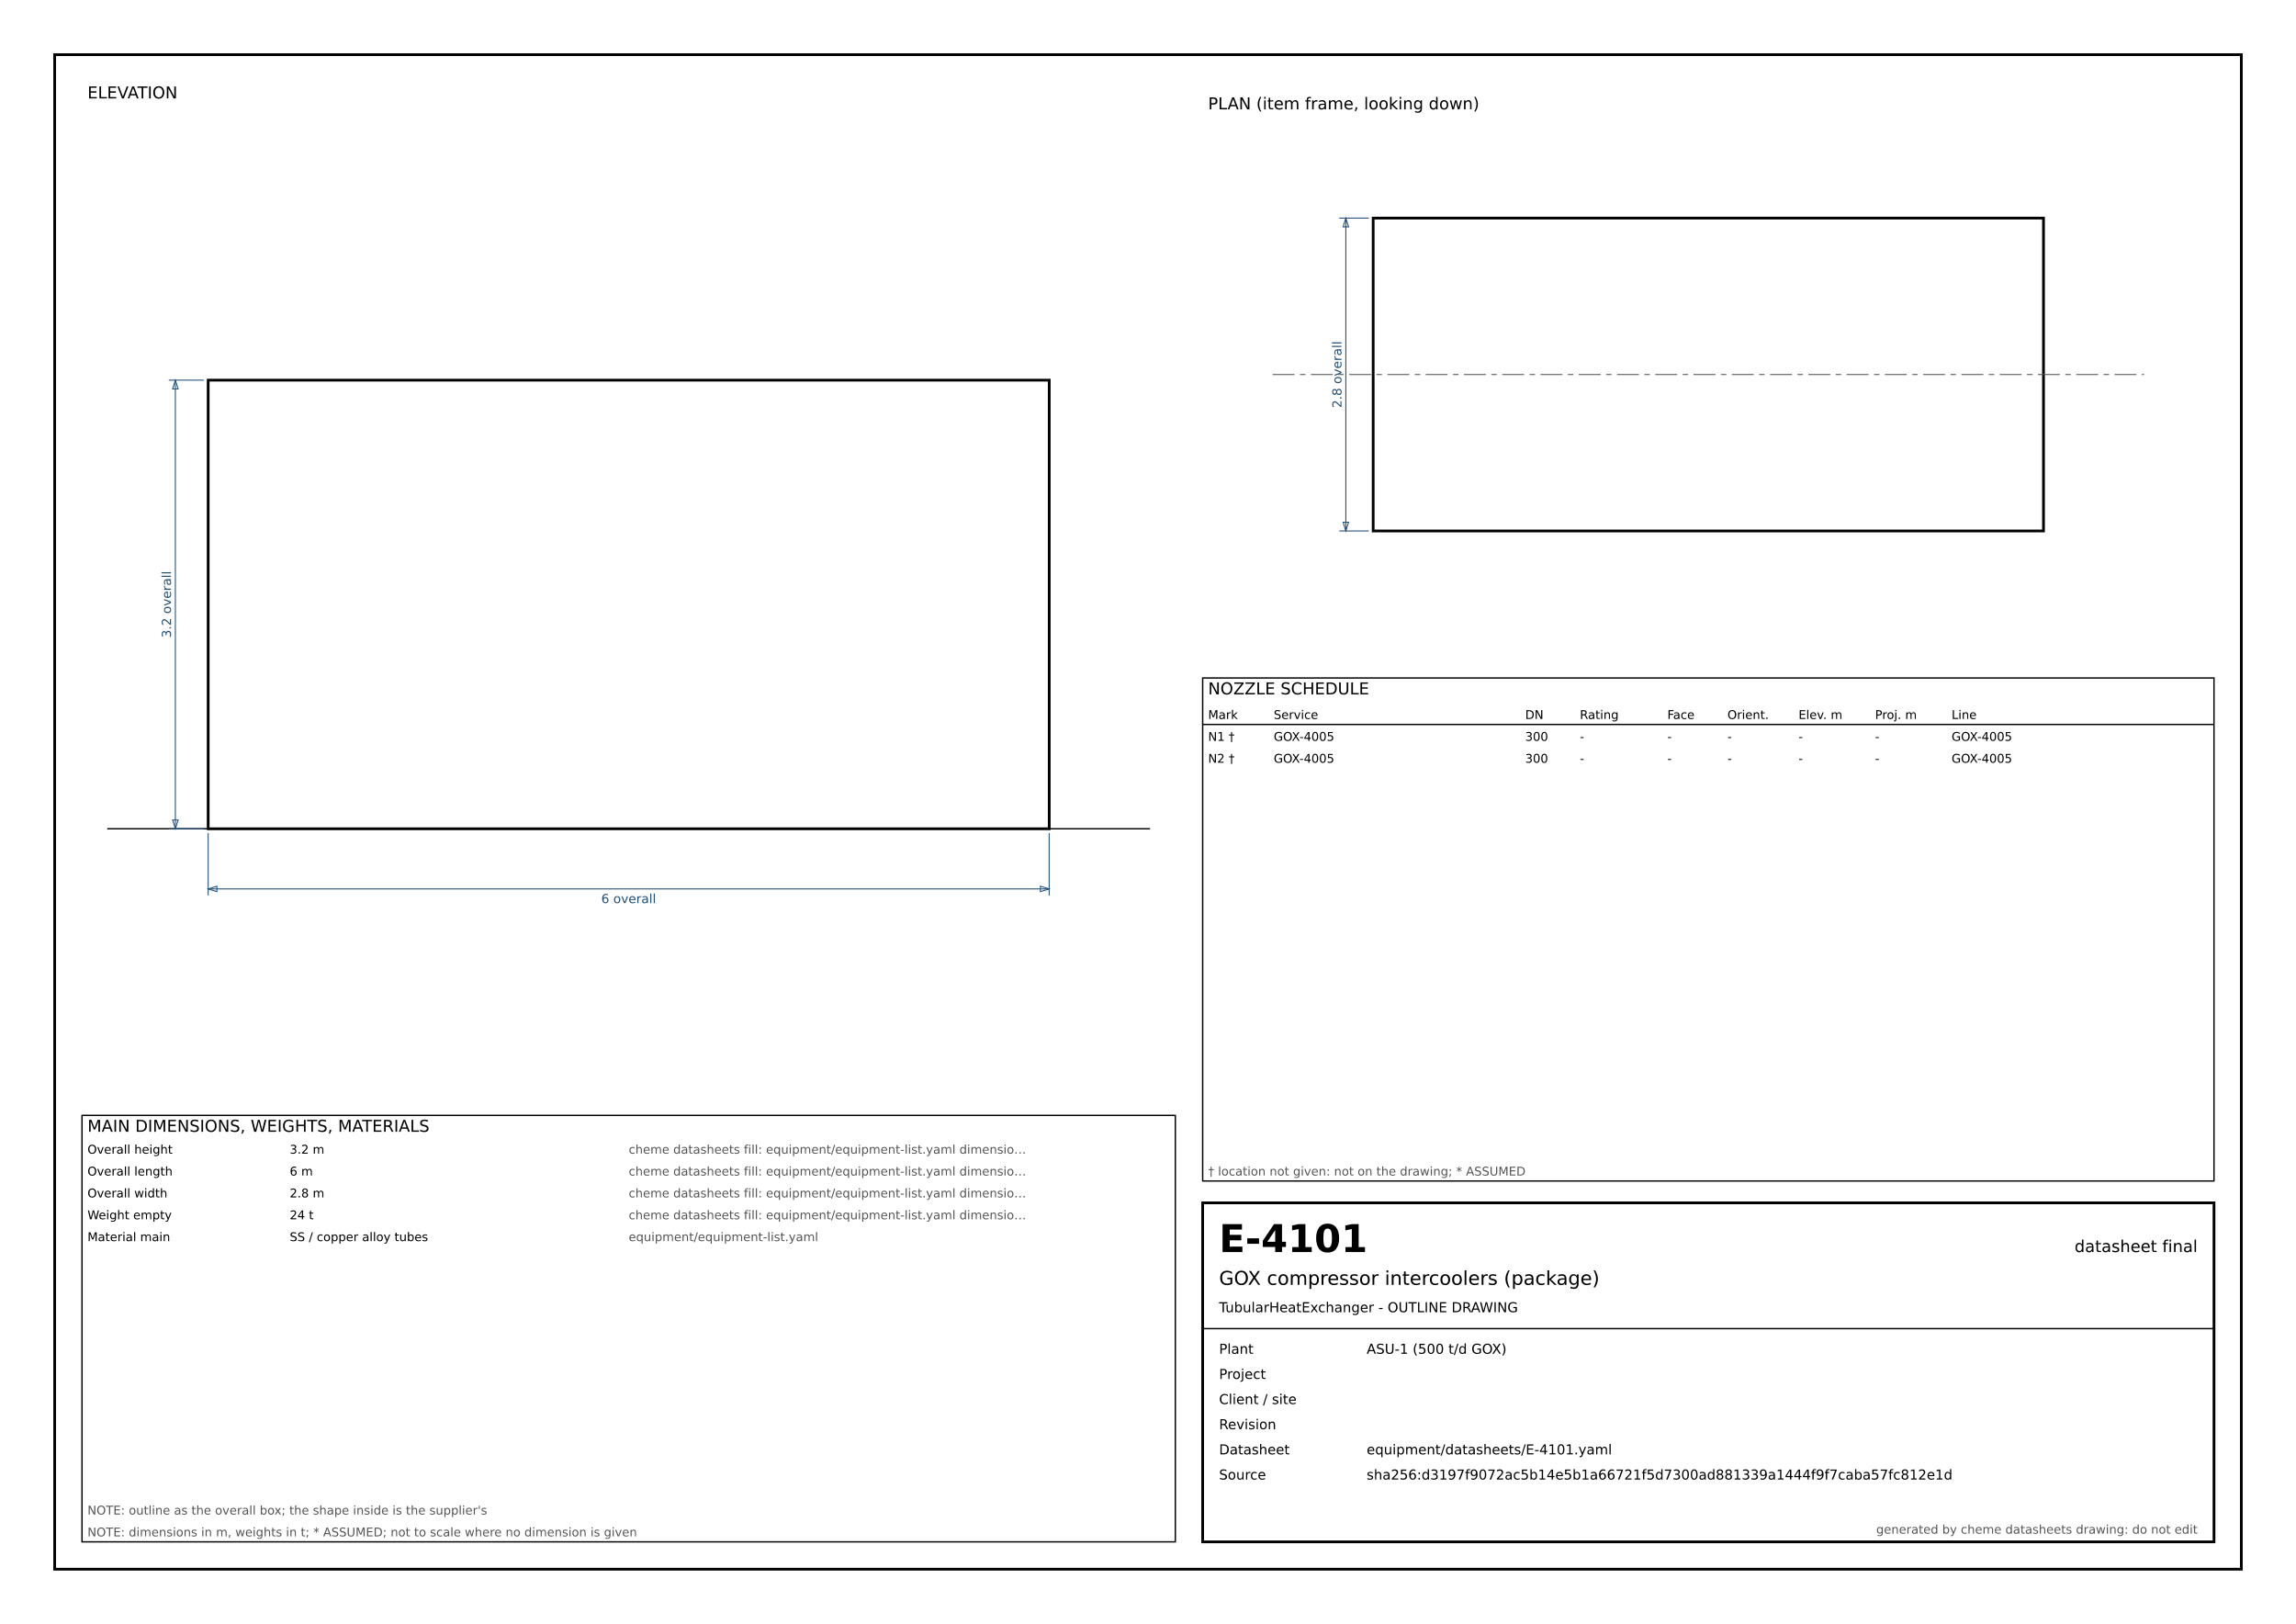
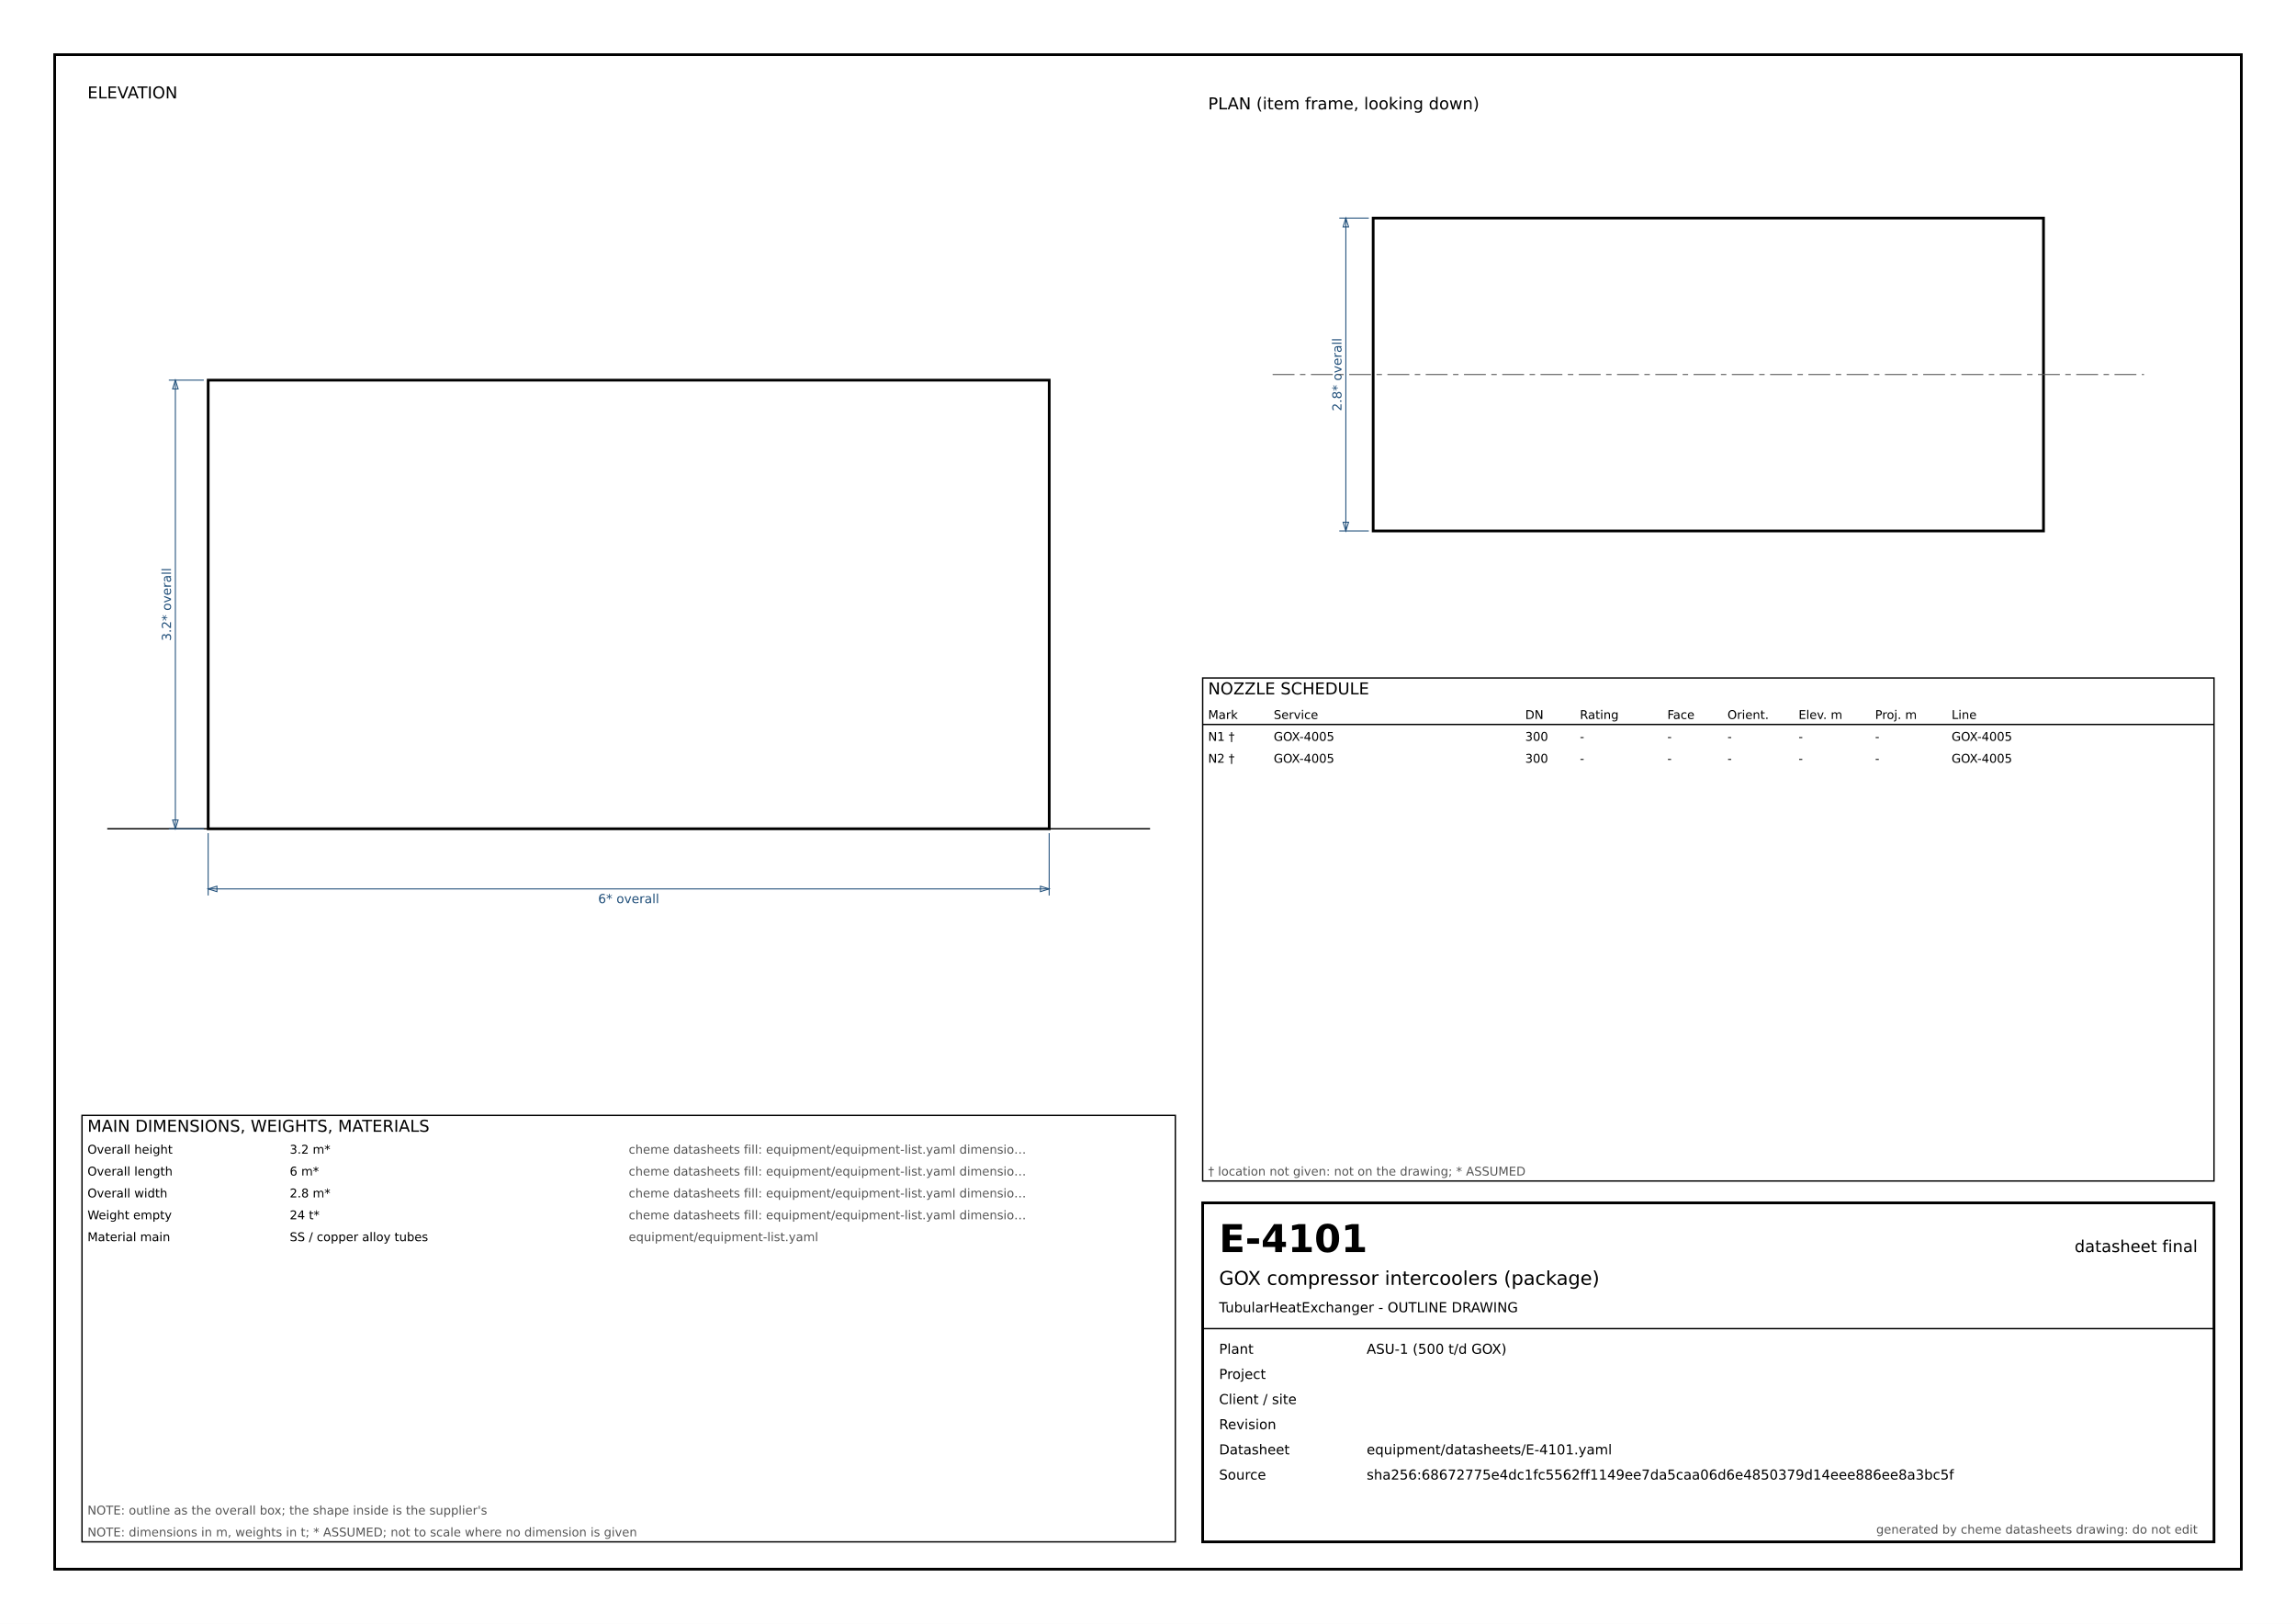
<svg xmlns="http://www.w3.org/2000/svg" width="420mm" height="297mm" viewBox="0 0 420 297">
  <style>
.frame{fill:none;stroke:#000;stroke-width:0.5}
.thin{fill:none;stroke:#000;stroke-width:0.25}
.outline{fill:#fff;stroke:#000;stroke-width:0.5}
.hidden{fill:none;stroke:#000;stroke-width:0.25;stroke-dasharray:1.5 1}
.centre{fill:none;stroke:#555;stroke-width:0.18;stroke-dasharray:4 1 1 1}
.tl{fill:none;stroke:#555;stroke-width:0.18;stroke-dasharray:2 1}
.dim{fill:none;stroke:#1f4e79;stroke-width:0.18}
.nozzle{fill:#fff;stroke:#b71c1c;stroke-width:0.35}
.section{fill:none;stroke:#2e7d32;stroke-width:0.25;stroke-dasharray:2 1}
text{font-family:'DejaVu Sans',Arial,Helvetica,sans-serif;fill:#000}
.t2{font-size:2.2px}.t25{font-size:2.5px}.t3{font-size:3px}.t35{font-size:3.5px}
.t5{font-size:5px;font-weight:bold}.t7{font-size:7px;font-weight:bold}
.dimt{font-size:2.3px;fill:#1f4e79}.nt{font-size:2.3px;fill:#b71c1c}
.note{font-size:2.2px;fill:#555}
.draft{font-size:40px;font-weight:bold;fill:#c62828;fill-opacity:0.12}
</style>
  <rect x="0" y="0" width="420" height="297" fill="#fff" />
  <rect x="10" y="10" width="400" height="277" class="frame" />
  <text x="16" y="18" class="t3" text-anchor="start">ELEVATION</text>
  <rect x="38.08" y="69.53" width="153.85" height="82.05" class="outline" />
  <line x1="19.62" y1="151.58" x2="210.38" y2="151.58" class="thin" />
  <line x1="38.08" y1="152.38" x2="38.08" y2="163.78" class="dim" />
  <line x1="191.92" y1="152.38" x2="191.92" y2="163.78" class="dim" />
  <line x1="38.08" y1="162.58" x2="191.92" y2="162.58" class="dim" />
  <path d="M38.08,162.58 l1.6,0.5 l0,-1 z" class="dim" />
  <path d="M191.92,162.58 l-1.6,0.5 l0,-1 z" class="dim" />
-   <text x="115" y="165.18" class="dimt" text-anchor="middle">6 overall</text>
+   <text x="115" y="165.18" class="dimt" text-anchor="middle">6* overall</text>
  <line x1="37.28" y1="151.58" x2="30.88" y2="151.58" class="dim" />
  <line x1="37.28" y1="69.53" x2="30.88" y2="69.53" class="dim" />
  <line x1="32.08" y1="151.58" x2="32.08" y2="69.53" class="dim" />
  <path d="M32.08,151.58 l0.5,-1.6 l-1,0 z" class="dim" />
  <path d="M32.08,69.53 l0.5,1.6 l-1,0 z" class="dim" />
-   <text x="31.28" y="110.55" class="dimt" text-anchor="middle" transform="rotate(-90 31.28 110.55)">3.2 overall</text>
+   <text x="31.28" y="110.55" class="dimt" text-anchor="middle" transform="rotate(-90 31.28 110.55)">3.2* overall</text>
  <rect x="251.19" y="39.89" width="122.62" height="57.22" class="outline" />
  <line x1="250.39" y1="97.11" x2="244.99" y2="97.11" class="dim" />
  <line x1="250.39" y1="39.89" x2="244.99" y2="39.89" class="dim" />
  <line x1="246.19" y1="97.11" x2="246.19" y2="39.89" class="dim" />
  <path d="M246.19,97.11 l0.5,-1.6 l-1,0 z" class="dim" />
  <path d="M246.19,39.89 l0.5,1.6 l-1,0 z" class="dim" />
-   <text x="245.39" y="68.5" class="dimt" text-anchor="middle" transform="rotate(-90 245.39 68.5)">2.8 overall</text>
+   <text x="245.39" y="68.5" class="dimt" text-anchor="middle" transform="rotate(-90 245.39 68.5)">2.8* overall</text>
  <line x1="232.8" y1="68.5" x2="392.2" y2="68.5" class="centre" />
  <text x="221" y="20" class="t3" text-anchor="start">PLAN (item frame, looking down)</text>
  <text x="221" y="127" class="t3" text-anchor="start">NOZZLE SCHEDULE</text>
  <text x="221" y="131.5" class="t2" text-anchor="start">Mark</text>
  <text x="233" y="131.5" class="t2" text-anchor="start">Service</text>
  <text x="279" y="131.5" class="t2" text-anchor="start">DN</text>
  <text x="289" y="131.5" class="t2" text-anchor="start">Rating</text>
  <text x="305" y="131.5" class="t2" text-anchor="start">Face</text>
  <text x="316" y="131.5" class="t2" text-anchor="start">Orient.</text>
  <text x="329" y="131.5" class="t2" text-anchor="start">Elev. m</text>
  <text x="343" y="131.5" class="t2" text-anchor="start">Proj. m</text>
  <text x="357" y="131.5" class="t2" text-anchor="start">Line</text>
  <line x1="220" y1="132.5" x2="405" y2="132.5" class="thin" />
  <text x="221" y="135.5" class="t2" text-anchor="start">N1 †</text>
  <text x="233" y="135.5" class="t2" text-anchor="start">GOX-4005</text>
  <text x="279" y="135.5" class="t2" text-anchor="start">300</text>
  <text x="289" y="135.5" class="t2" text-anchor="start">-</text>
  <text x="305" y="135.5" class="t2" text-anchor="start">-</text>
  <text x="316" y="135.5" class="t2" text-anchor="start">-</text>
  <text x="329" y="135.5" class="t2" text-anchor="start">-</text>
  <text x="343" y="135.5" class="t2" text-anchor="start">-</text>
  <text x="357" y="135.5" class="t2" text-anchor="start">GOX-4005</text>
  <text x="221" y="139.5" class="t2" text-anchor="start">N2 †</text>
  <text x="233" y="139.5" class="t2" text-anchor="start">GOX-4005</text>
  <text x="279" y="139.5" class="t2" text-anchor="start">300</text>
  <text x="289" y="139.5" class="t2" text-anchor="start">-</text>
  <text x="305" y="139.5" class="t2" text-anchor="start">-</text>
  <text x="316" y="139.5" class="t2" text-anchor="start">-</text>
  <text x="329" y="139.5" class="t2" text-anchor="start">-</text>
  <text x="343" y="139.5" class="t2" text-anchor="start">-</text>
  <text x="357" y="139.5" class="t2" text-anchor="start">GOX-4005</text>
  <text x="221" y="215" class="note" text-anchor="start">† location not given: not on the drawing; * ASSUMED</text>
  <rect x="220" y="124" width="185" height="92" class="thin" />
  <text x="16" y="207" class="t3" text-anchor="start">MAIN DIMENSIONS, WEIGHTS, MATERIALS</text>
  <text x="16" y="211" class="t2" text-anchor="start">Overall height</text>
-   <text x="53" y="211" class="t2" text-anchor="start">3.2 m</text>
+   <text x="53" y="211" class="t2" text-anchor="start">3.2 m*</text>
  <text x="115" y="211" class="note" text-anchor="start">cheme datasheets fill: equipment/equipment-list.yaml dimensio…</text>
  <text x="16" y="215" class="t2" text-anchor="start">Overall length</text>
-   <text x="53" y="215" class="t2" text-anchor="start">6 m</text>
+   <text x="53" y="215" class="t2" text-anchor="start">6 m*</text>
  <text x="115" y="215" class="note" text-anchor="start">cheme datasheets fill: equipment/equipment-list.yaml dimensio…</text>
  <text x="16" y="219" class="t2" text-anchor="start">Overall width</text>
-   <text x="53" y="219" class="t2" text-anchor="start">2.8 m</text>
+   <text x="53" y="219" class="t2" text-anchor="start">2.8 m*</text>
  <text x="115" y="219" class="note" text-anchor="start">cheme datasheets fill: equipment/equipment-list.yaml dimensio…</text>
  <text x="16" y="223" class="t2" text-anchor="start">Weight empty</text>
-   <text x="53" y="223" class="t2" text-anchor="start">24 t</text>
+   <text x="53" y="223" class="t2" text-anchor="start">24 t*</text>
  <text x="115" y="223" class="note" text-anchor="start">cheme datasheets fill: equipment/equipment-list.yaml dimensio…</text>
  <text x="16" y="227" class="t2" text-anchor="start">Material main</text>
  <text x="53" y="227" class="t2" text-anchor="start">SS / copper alloy tubes</text>
  <text x="115" y="227" class="note" text-anchor="start">equipment/equipment-list.yaml</text>
  <text x="16" y="277" class="note" text-anchor="start">NOTE: outline as the overall box; the shape inside is the supplier's</text>
  <text x="16" y="281" class="note" text-anchor="start">NOTE: dimensions in m, weights in t; * ASSUMED; not to scale where no dimension is given</text>
  <rect x="15" y="204" width="200" height="78" class="thin" />
  <rect x="220" y="220" width="185" height="62" class="frame" />
  <text x="223" y="229" class="t7" text-anchor="start">E-4101</text>
  <text x="223" y="235" class="t35" text-anchor="start">GOX compressor intercoolers (package)</text>
  <text x="223" y="240" class="t25" text-anchor="start">TubularHeatExchanger - OUTLINE DRAWING</text>
  <line x1="220" y1="243" x2="405" y2="243" class="thin" />
  <text x="223" y="247.6" class="t25" text-anchor="start">Plant</text>
  <text x="250" y="247.6" class="t25" text-anchor="start">ASU-1 (500 t/d GOX)</text>
  <text x="223" y="252.2" class="t25" text-anchor="start">Project</text>
  <text x="250" y="252.2" class="t25" text-anchor="start" />
  <text x="223" y="256.8" class="t25" text-anchor="start">Client / site</text>
  <text x="250" y="256.8" class="t25" text-anchor="start" />
  <text x="223" y="261.4" class="t25" text-anchor="start">Revision</text>
  <text x="250" y="261.4" class="t25" text-anchor="start" />
  <text x="223" y="266" class="t25" text-anchor="start">Datasheet</text>
  <text x="250" y="266" class="t25" text-anchor="start">equipment/datasheets/E-4101.yaml</text>
  <text x="223" y="270.6" class="t25" text-anchor="start">Source</text>
-   <text x="250" y="270.6" class="t25" text-anchor="start">sha256:d3197f9072ac5b14e5b1a66721f5d7300ad881339a1444f9f7caba57fc812e1d</text>
+   <text x="250" y="270.6" class="t25" text-anchor="start">sha256:68672775e4dc1fc5562ff1149ee7da5caa06d6e4850379d14eee886ee8a3bc5f</text>
  <text x="402" y="229" class="t3" text-anchor="end">datasheet final</text>
  <text x="402" y="280.5" class="note" text-anchor="end">generated by cheme datasheets drawing: do not edit</text>
</svg>
